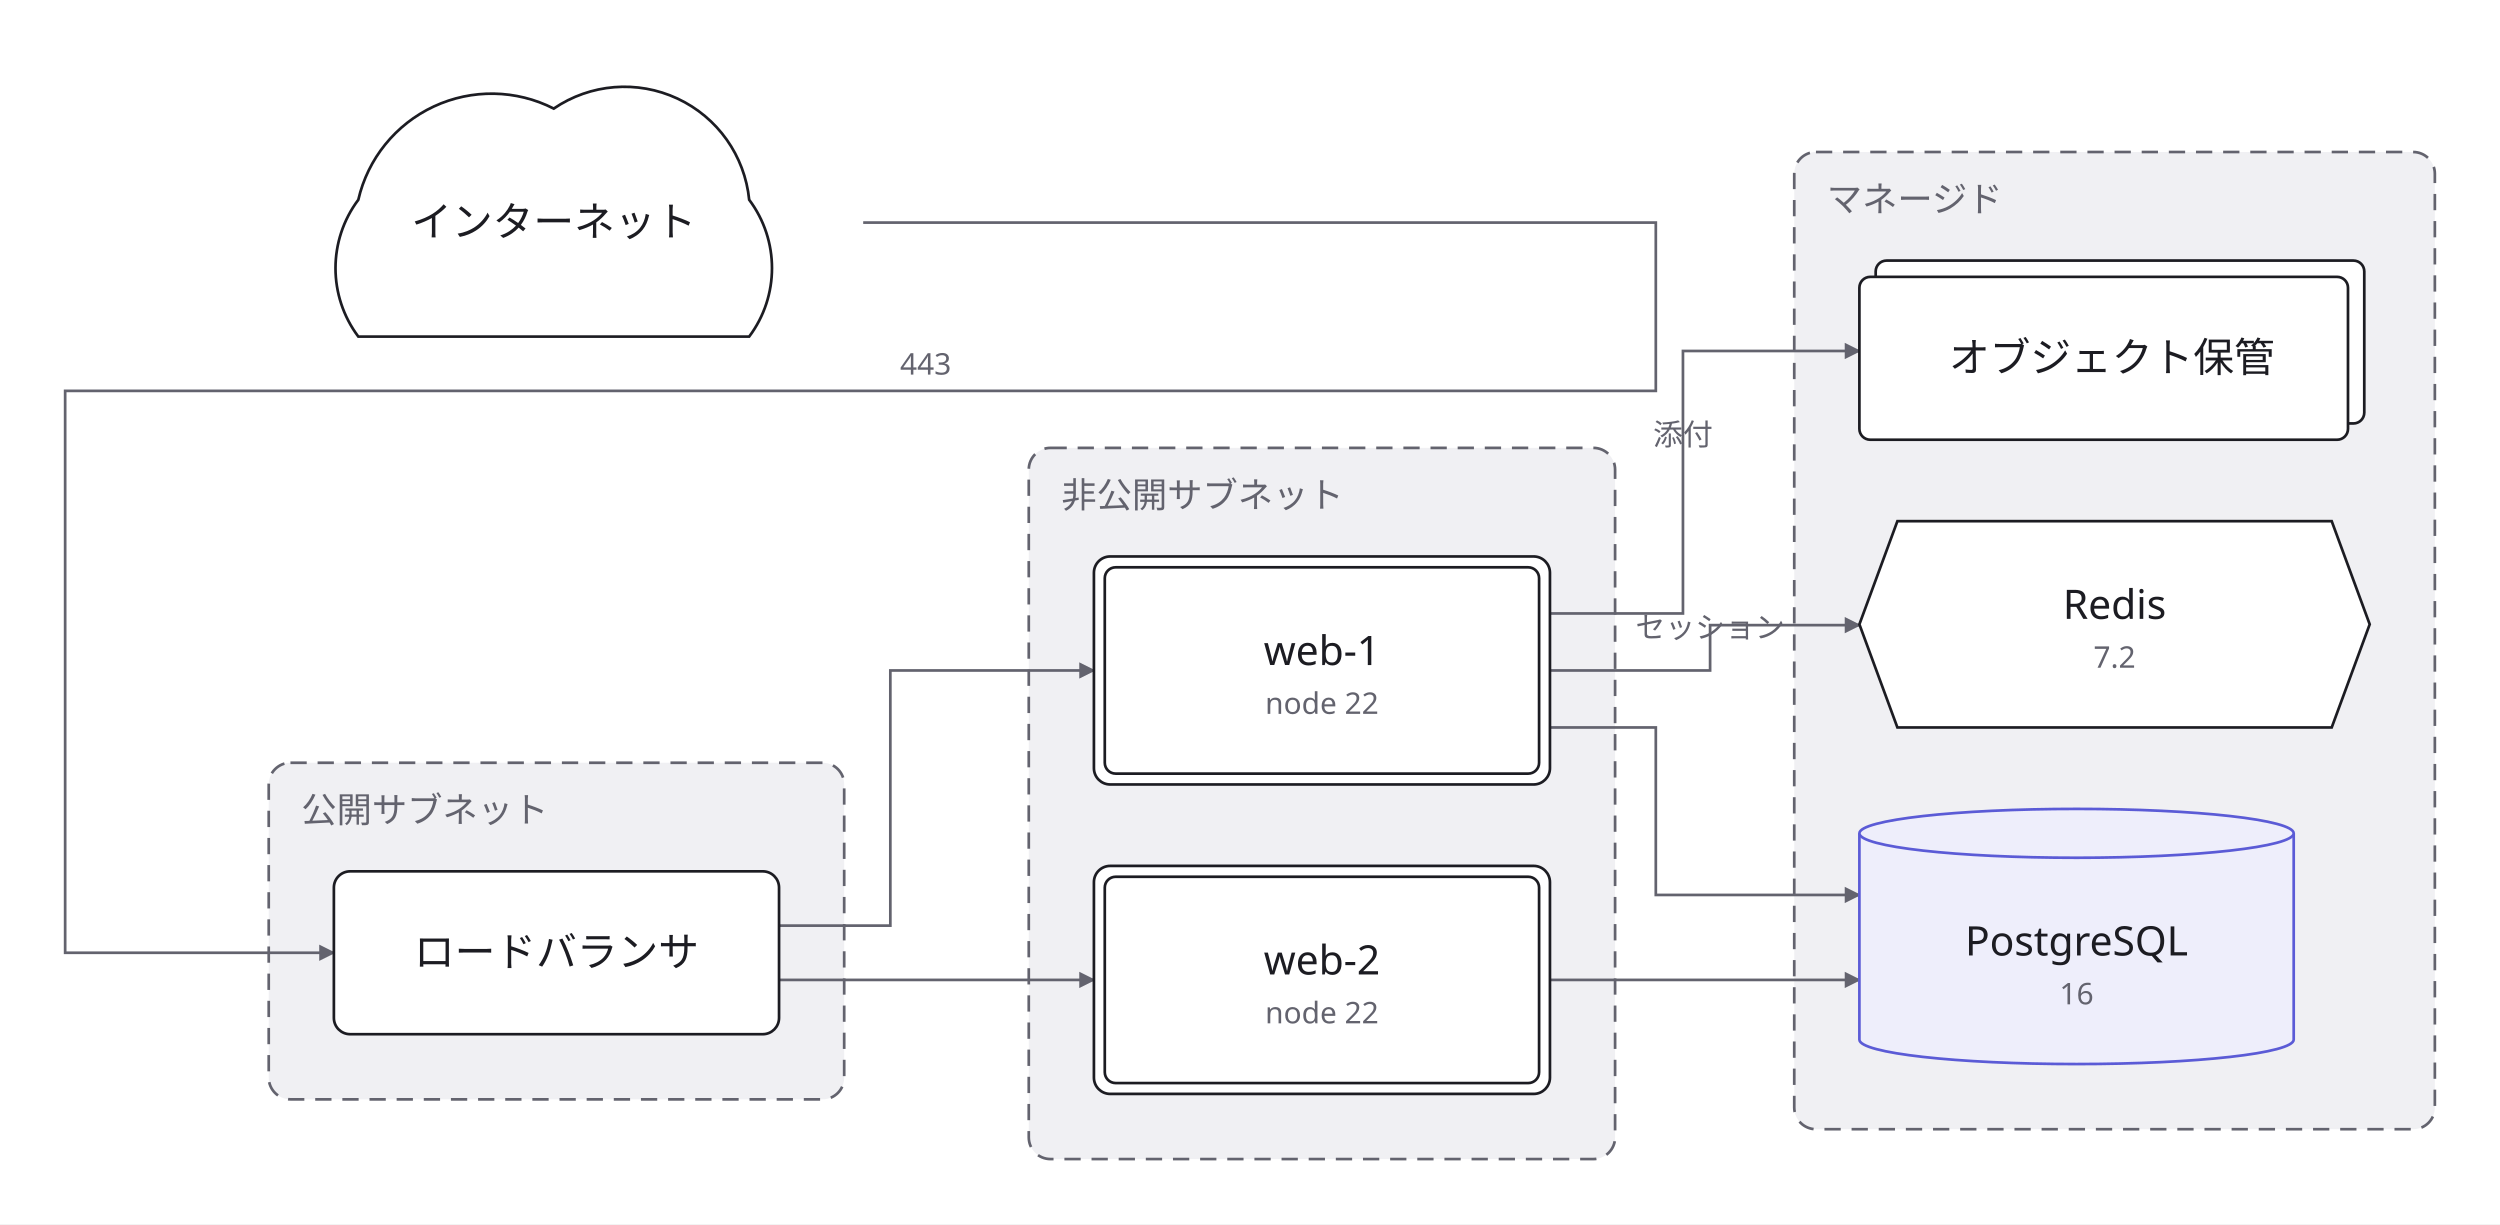
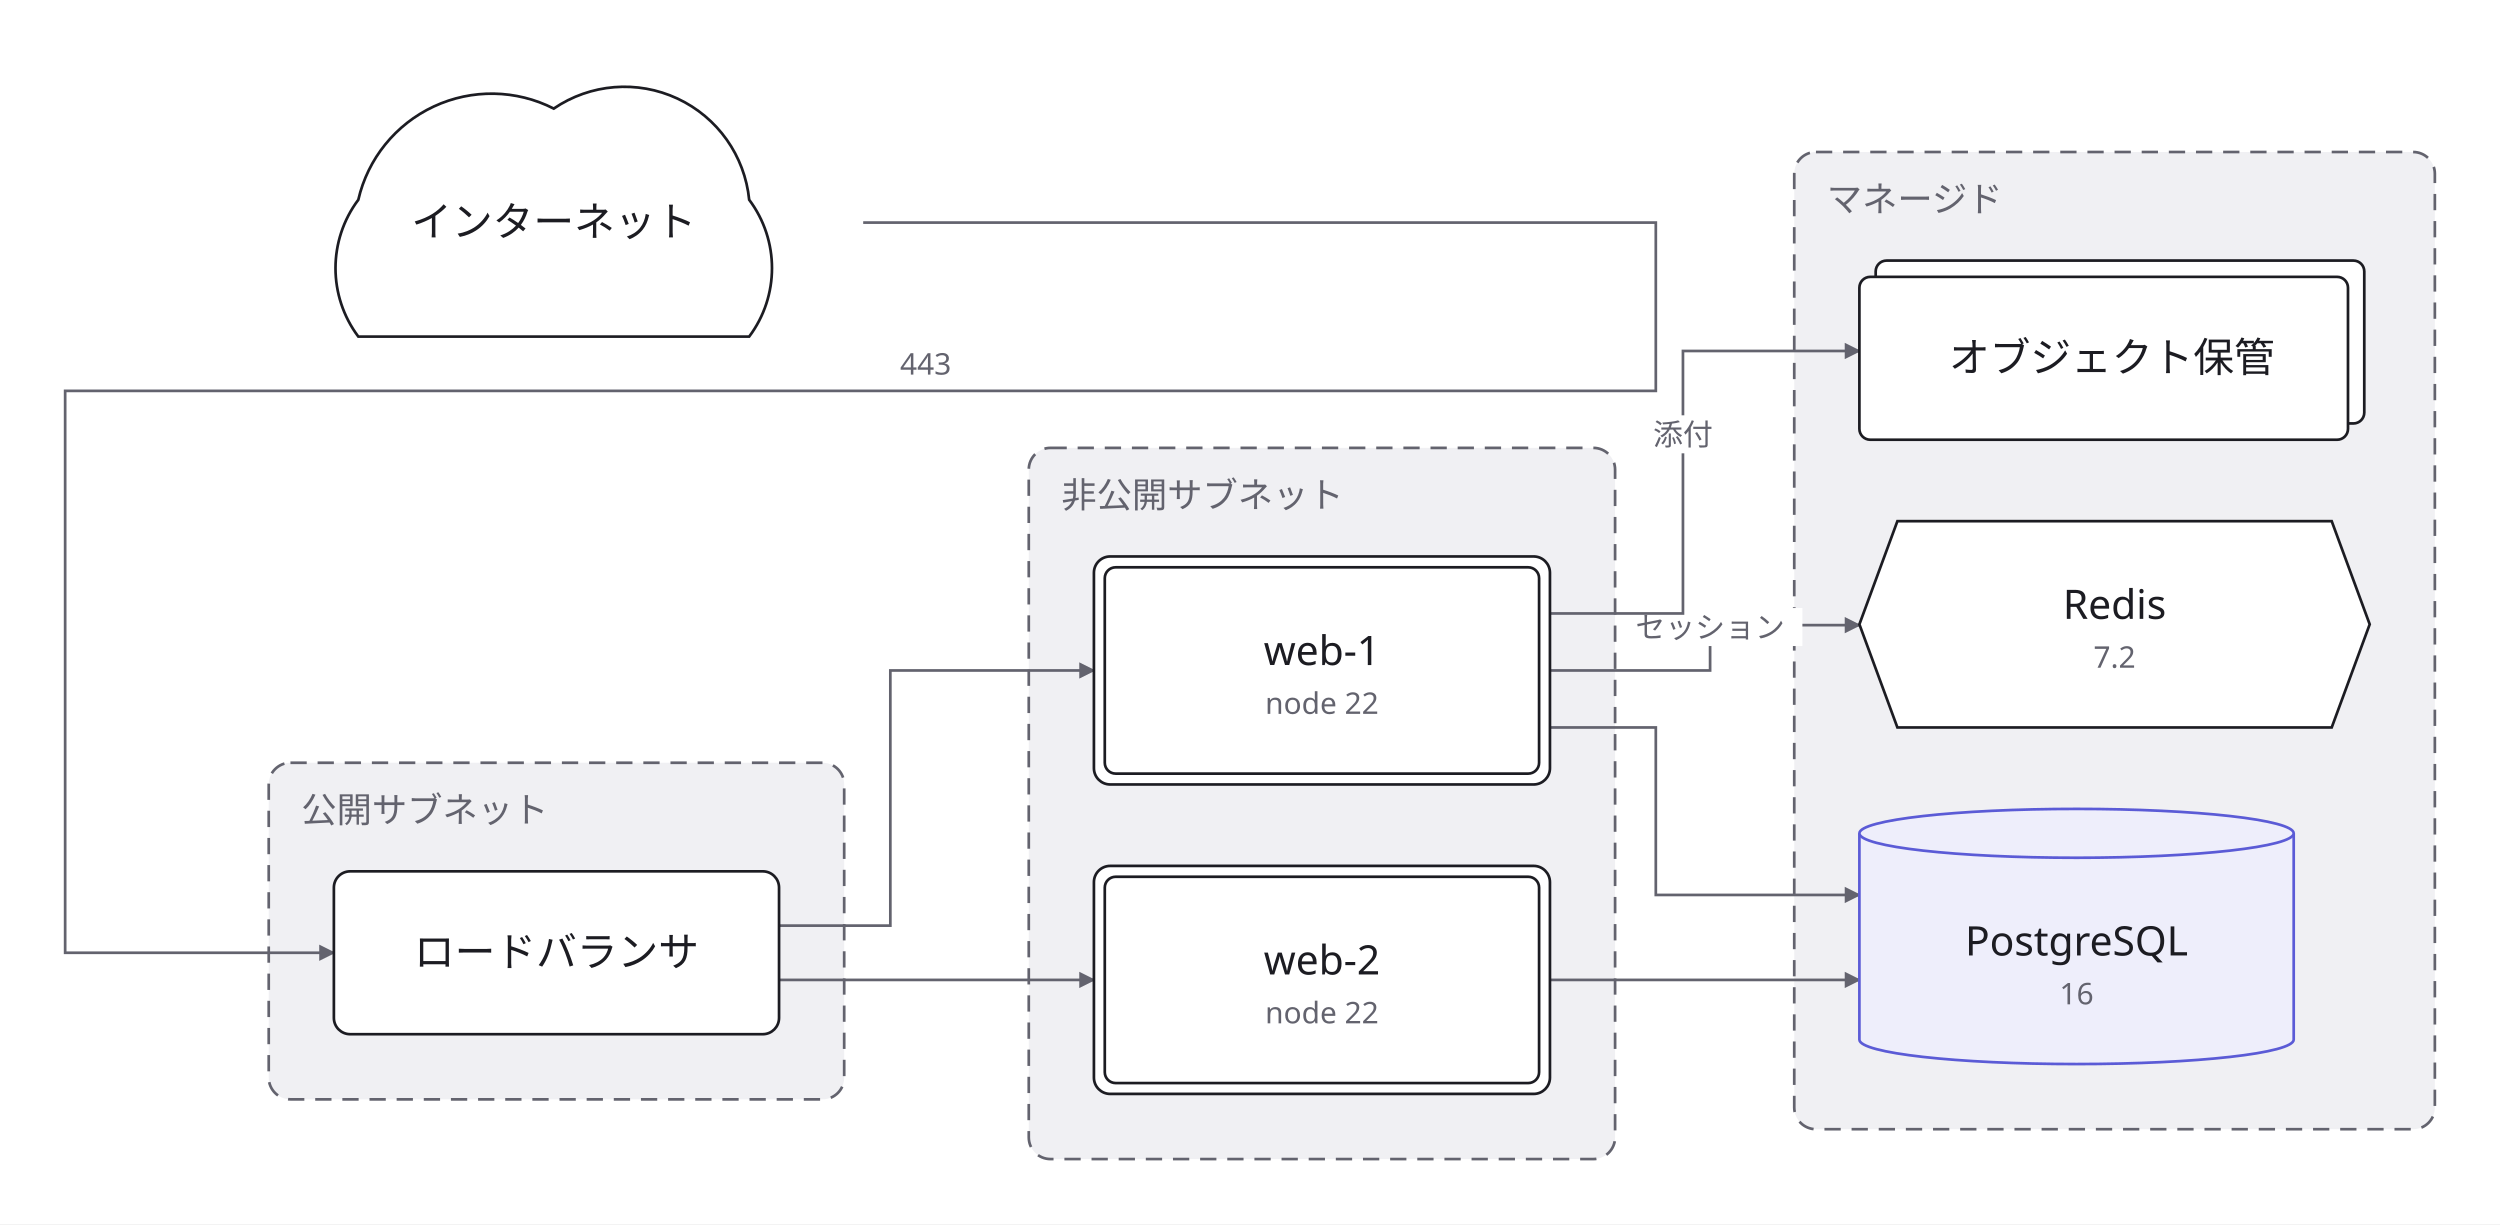
<svg xmlns="http://www.w3.org/2000/svg" width="921" height="451" viewBox="0 0 921 451">
  <defs>
    <marker id="arrow" viewBox="0 0 10 10" refX="9" refY="5" markerWidth="6" markerHeight="6" orient="auto">
      <path d="M 0 0 L 10 5 L 0 10 z" fill="#63636e" />
    </marker>
  </defs>
  <rect data-paper="1" x="0" y="0" width="921" height="451" fill="#ffffff" />
  <g data-group="pub">
    <rect x="99" y="281" width="212" height="124" rx="8" fill="#f0f0f3" stroke="#63636e" stroke-dasharray="6 4" />
    <text x="111" y="303" font-family="sans-serif" font-size="13" fill="#63636e">公開サブネット</text>
  </g>
  <g data-group="pri">
    <rect x="379" y="165" width="216" height="262" rx="8" fill="#f0f0f3" stroke="#63636e" stroke-dasharray="6 4" />
    <text x="391" y="187" font-family="sans-serif" font-size="13" fill="#63636e">非公開サブネット</text>
  </g>
  <g data-group="mgd">
    <rect x="661" y="56" width="236" height="360" rx="8" fill="#f0f0f3" stroke="#63636e" stroke-dasharray="6 4" />
    <text x="673" y="78" font-family="sans-serif" font-size="13" fill="#63636e">マネージド</text>
  </g>
  <g data-edge="net&gt;lb" data-pinned="false">
    <path d="M 318 82 L 610 82 L 610 144 L 24 144 L 24 351 L 123 351" fill="none" stroke="#63636e" stroke-width="1" marker-end="url(#arrow)" />
+     <rect data-edge-label="1" x="328" y="127" width="26" height="14" fill="#ffffff" />
    <text x="341" y="138" text-anchor="middle" font-family="sans-serif" font-size="11" fill="#63636e">443</text>
  </g>
  <g data-edge="lb&gt;web1" data-pinned="false">
    <path d="M 287 341 L 328 341 L 328 247 L 403 247" fill="none" stroke="#63636e" stroke-width="1" marker-end="url(#arrow)" />
  </g>
  <g data-edge="lb&gt;web2" data-pinned="false">
    <path d="M 287 361 L 403 361" fill="none" stroke="#63636e" stroke-width="1" marker-end="url(#arrow)" />
  </g>
  <g data-edge="web1&gt;kv" data-pinned="false">
    <path d="M 571 247 L 630 247 L 630 230.3 L 685 230.3" fill="none" stroke="#63636e" stroke-width="1" marker-end="url(#arrow)" />
+     <rect data-edge-label="1" x="596" y="224" width="68" height="14" fill="#ffffff" />
    <text x="630" y="235" text-anchor="middle" font-family="sans-serif" font-size="11" fill="#63636e">セッション</text>
  </g>
  <g data-edge="web1&gt;db" data-pinned="false">
    <path d="M 571 268 L 610 268 L 610 329.7 L 685 329.7" fill="none" stroke="#63636e" stroke-width="1" marker-end="url(#arrow)" />
  </g>
  <g data-edge="web2&gt;db" data-pinned="false">
    <path d="M 571 361 L 685 361" fill="none" stroke="#63636e" stroke-width="1" marker-end="url(#arrow)" />
  </g>
  <g data-edge="web1&gt;bkt" data-pinned="false">
    <path d="M 571 226 L 620 226 L 620 129.3 L 685 129.3" fill="none" stroke="#63636e" stroke-width="1" marker-end="url(#arrow)" />
+     <rect data-edge-label="1" x="604" y="153" width="32" height="14" fill="#ffffff" />
    <text x="620" y="164" text-anchor="middle" font-family="sans-serif" font-size="11" fill="#63636e">添付</text>
  </g>
  <g data-node="lb" data-pinned="false" data-shape="rect">
    <rect x="123" y="321" width="164" height="60" rx="6" fill="#ffffff" stroke="#1c1c22" stroke-width="1" />
    <text x="205" y="356" text-anchor="middle" font-family="sans-serif" font-size="15" fill="#1c1c22">ロードバランサ</text>
  </g>
  <g data-node="web1" data-pinned="false" data-shape="double">
    <rect x="403" y="205" width="168" height="84" rx="6" fill="#ffffff" stroke="#1c1c22" stroke-width="1" />
    <rect x="407" y="209" width="160" height="76" rx="4" fill="none" stroke="#1c1c22" stroke-width="1" />
    <text x="487" y="245" text-anchor="middle" font-family="sans-serif" font-size="15" fill="#1c1c22">web-1</text>
    <text x="487" y="263" text-anchor="middle" font-family="sans-serif" font-size="11" fill="#63636e">node 22</text>
  </g>
  <g data-node="web2" data-pinned="false" data-shape="double">
    <rect x="403" y="319" width="168" height="84" rx="6" fill="#ffffff" stroke="#1c1c22" stroke-width="1" />
    <rect x="407" y="323" width="160" height="76" rx="4" fill="none" stroke="#1c1c22" stroke-width="1" />
    <text x="487" y="359" text-anchor="middle" font-family="sans-serif" font-size="15" fill="#1c1c22">web-2</text>
    <text x="487" y="377" text-anchor="middle" font-family="sans-serif" font-size="11" fill="#63636e">node 22</text>
  </g>
  <g data-node="kv" data-pinned="false" data-shape="hexagon">
    <polygon points="699,192 859,192 873,230 859,268 699,268 685,230" fill="#ffffff" stroke="#1c1c22" stroke-width="1" />
    <text x="779" y="228" text-anchor="middle" font-family="sans-serif" font-size="15" fill="#1c1c22">Redis</text>
    <text x="779" y="246" text-anchor="middle" font-family="sans-serif" font-size="11" fill="#63636e">7.2</text>
  </g>
  <g data-node="db" data-pinned="false" data-appearance="primary" data-shape="cylinder">
    <path d="M 685 307 L 685 383 A 80 9 0 0 0 845 383 L 845 307" fill="#eeeefb" stroke="#5b5bd6" stroke-width="1" />
    <ellipse cx="765" cy="307" rx="80" ry="9" fill="#eeeefb" stroke="#5b5bd6" stroke-width="1" />
    <text x="765" y="352" text-anchor="middle" font-family="sans-serif" font-size="15" fill="#1c1c22">PostgreSQL</text>
    <text x="765" y="370" text-anchor="middle" font-family="sans-serif" font-size="11" fill="#63636e">16</text>
  </g>
  <g data-node="bkt" data-pinned="false" data-shape="stacked">
    <rect x="691" y="96" width="180" height="60" rx="4" fill="#ffffff" stroke="#1c1c22" stroke-width="1" />
    <rect x="685" y="102" width="180" height="60" rx="4" fill="#ffffff" stroke="#1c1c22" stroke-width="1" />
    <text x="778" y="137" text-anchor="middle" font-family="sans-serif" font-size="15" fill="#1c1c22">オブジェクト保管</text>
  </g>
  <g data-node="net" data-pinned="false" data-shape="cloud">
    <path d="M 132 124 A 42 42 0 0 1 132 73.6 A 50.4 50.4 0 0 1 204 40 A 46.2 46.2 0 0 1 276 73.6 A 42 42 0 0 1 276 124 Z" fill="#ffffff" stroke="#1c1c22" stroke-width="1" />
    <text x="204" y="87" text-anchor="middle" font-family="sans-serif" font-size="15" fill="#1c1c22">インターネット</text>
  </g>
</svg>
